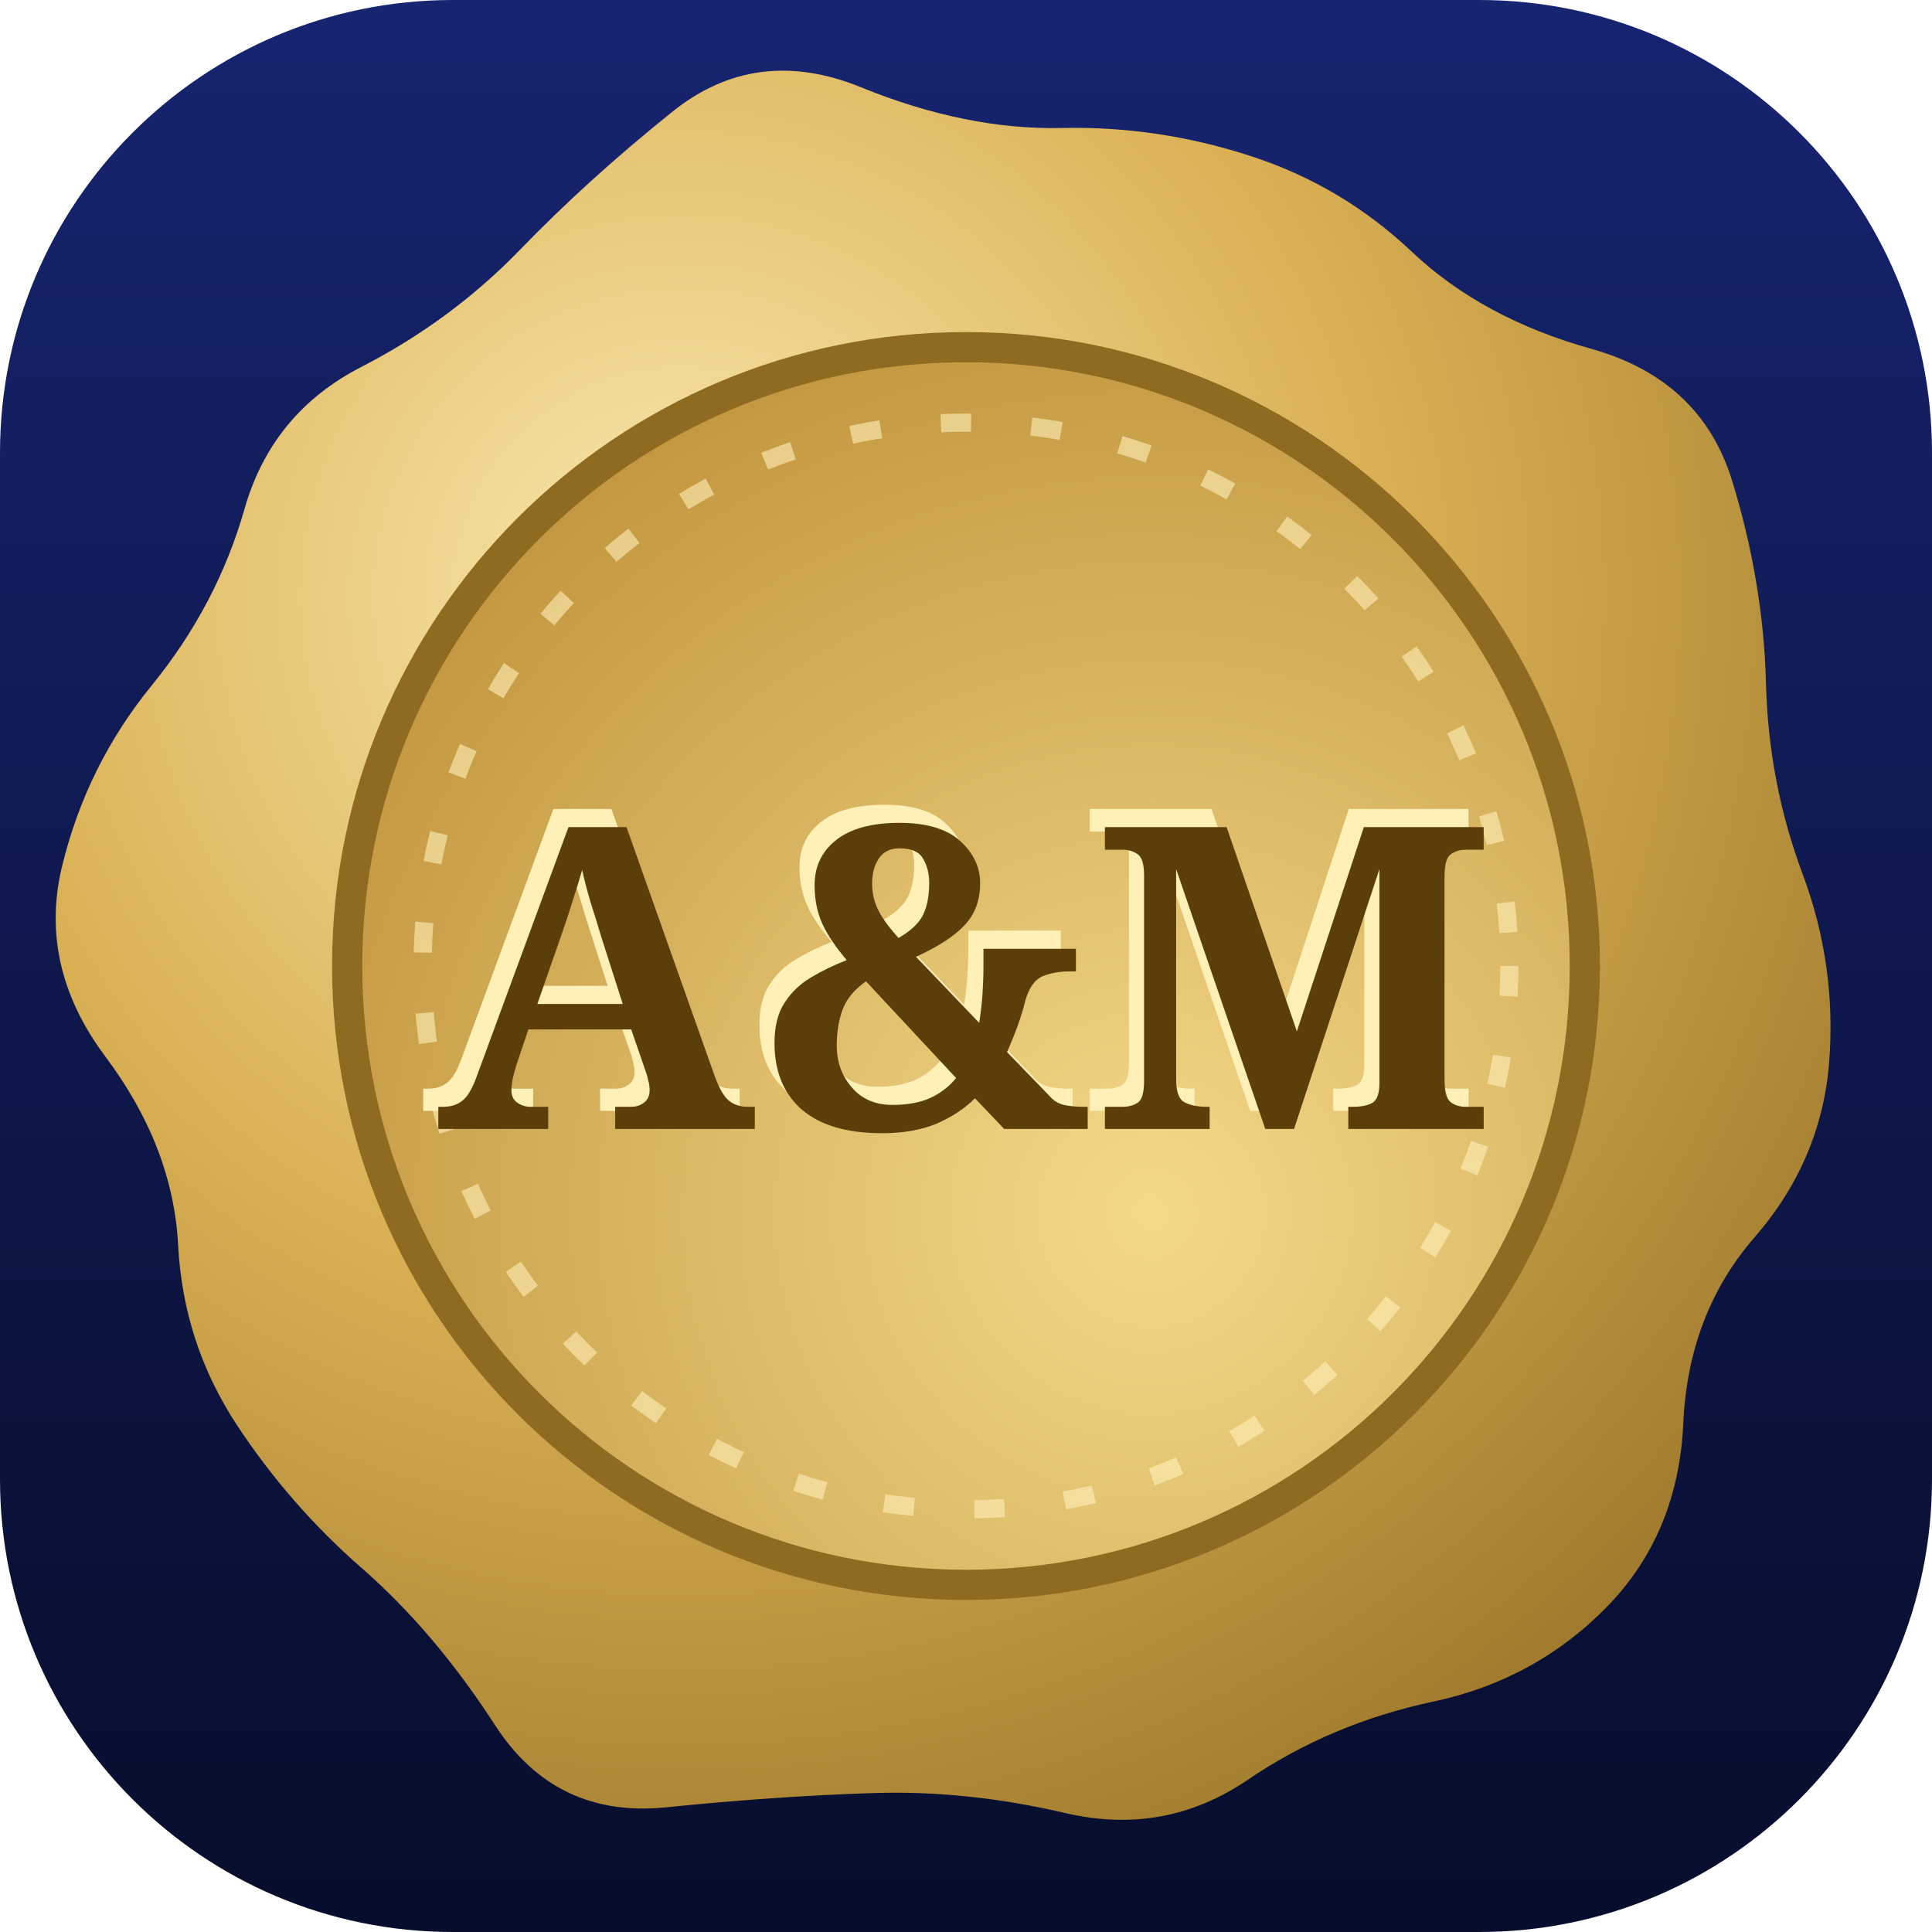
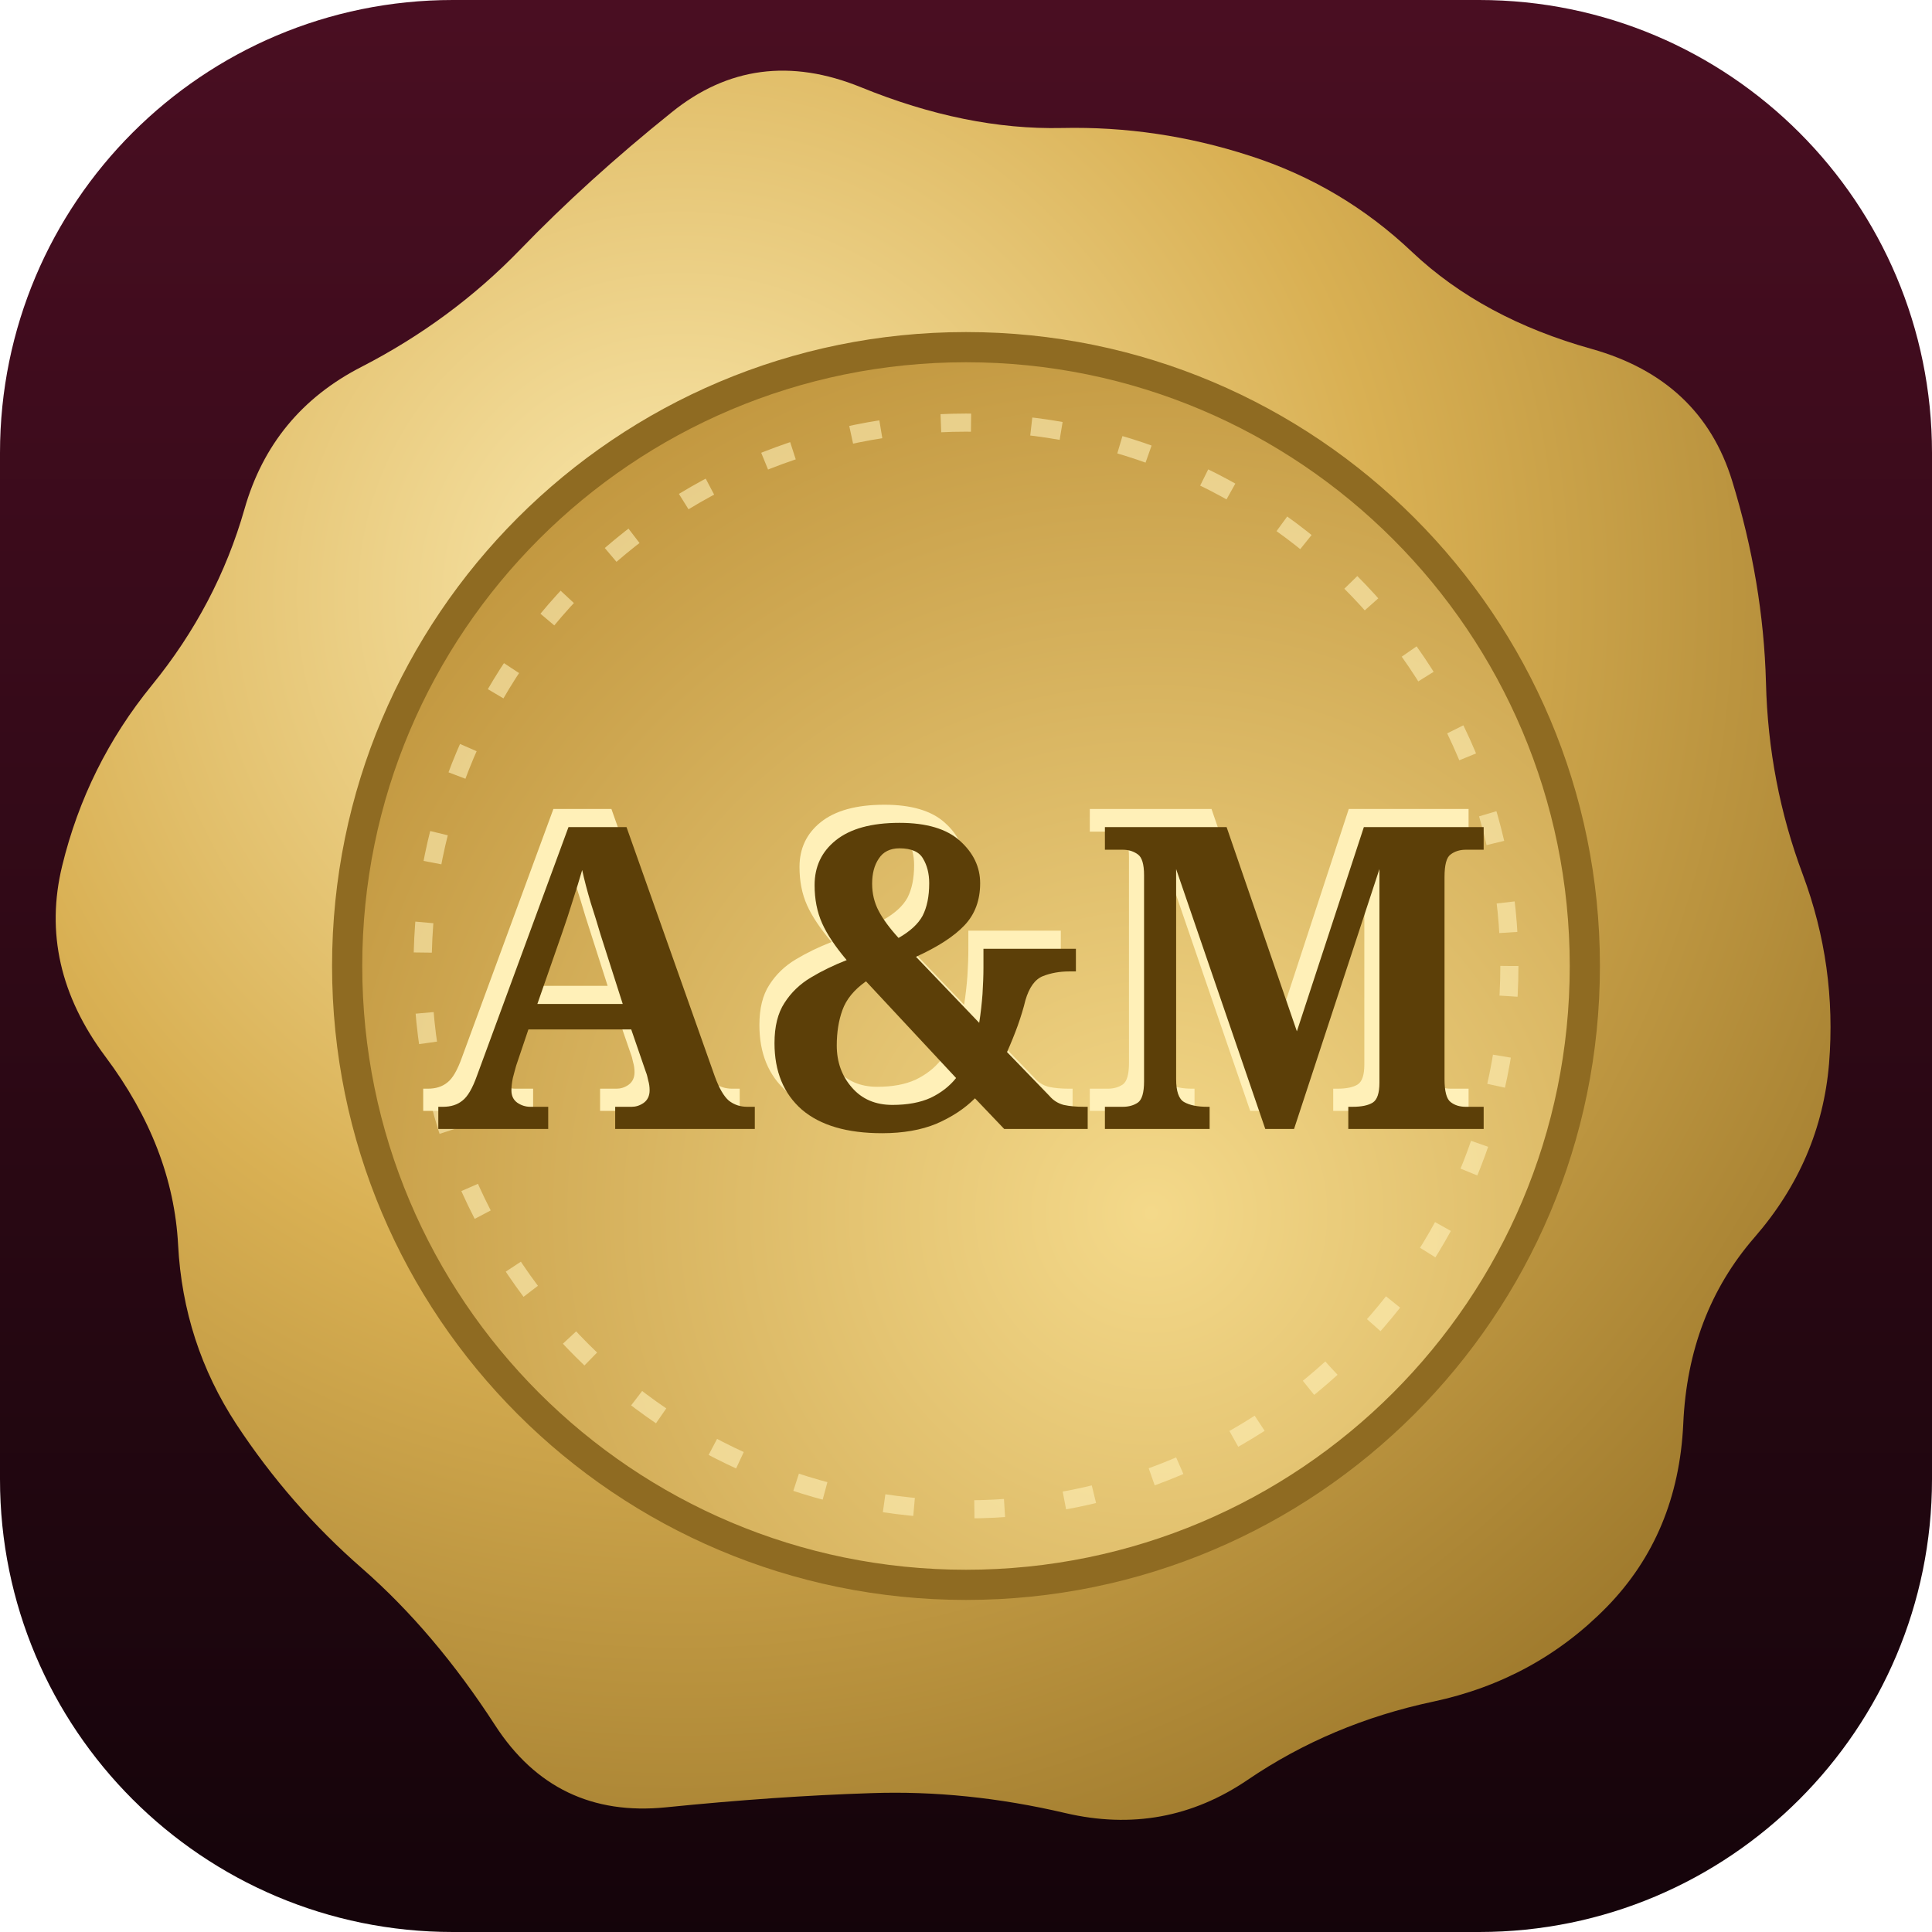
<svg xmlns="http://www.w3.org/2000/svg" viewBox="0 0 64 64">
  <defs>
    <linearGradient id="bg" x1="0" y1="0" x2="0" y2="1">
-       <stop offset="0" stop-color="#172470" />
-       <stop offset="1" stop-color="#070d2b" />
+       <stop offset="0" stop-color="#4a0e22" />
+       <stop offset="1" stop-color="#14040a" />
    </linearGradient>
    <radialGradient id="wax" cx="0.35" cy="0.3" r="0.9">
      <stop offset="0" stop-color="#fbeab0" />
      <stop offset="0.45" stop-color="#d9b053" />
      <stop offset="1" stop-color="#8f6b22" />
    </radialGradient>
    <radialGradient id="inner" cx="0.65" cy="0.7" r="0.9">
      <stop offset="0" stop-color="#f4d98a" />
      <stop offset="1" stop-color="#b88a30" />
    </radialGradient>
  </defs>
  <rect width="64" height="64" rx="15" fill="url(#bg)" />
  <path d="M59.72 28.97Q60.85 32.00 60.59 35.23Q60.32 38.46 58.12 40.99Q55.92 43.52 55.76 47.17Q55.59 50.81 53.23 53.23Q50.86 55.65 47.47 56.37Q44.08 57.09 41.33 58.96Q38.58 60.83 35.29 60.06Q32.00 59.29 28.86 59.40Q25.72 59.50 22.06 59.87Q18.40 60.24 16.40 57.15Q14.40 54.06 12.00 51.96Q9.60 49.87 7.83 47.18Q6.07 44.49 5.90 41.24Q5.73 37.99 3.49 35.00Q1.25 32.00 2.06 28.68Q2.87 25.35 5.03 22.70Q7.19 20.05 8.10 16.86Q9.01 13.67 11.98 12.15Q14.95 10.62 17.21 8.29Q19.46 5.96 22.25 3.72Q25.03 1.47 28.52 2.89Q32.00 4.31 35.18 4.24Q38.35 4.17 41.40 5.16Q44.45 6.14 46.78 8.35Q49.11 10.55 52.73 11.56Q56.35 12.58 57.38 15.93Q58.41 19.28 58.50 22.61Q58.58 25.93 59.72 28.97Z" fill="url(#wax)" />
  <circle cx="32" cy="32" r="20.5" fill="url(#inner)" stroke="#8f6b22" stroke-width="1" />
  <circle cx="32" cy="32" r="18" fill="none" stroke="#fff0b8" stroke-opacity="0.6" stroke-width="0.6" stroke-dasharray="1 2" />
  <text x="32" y="37.4" text-anchor="middle" font-family="Georgia, serif" font-weight="700" font-size="14" fill="#fff0b8" transform="translate(-0.5 -0.6)">A&amp;M</text>
  <text x="32" y="37.4" text-anchor="middle" font-family="Georgia, serif" font-weight="700" font-size="14" fill="#5c3f08">A&amp;M</text>
</svg>
